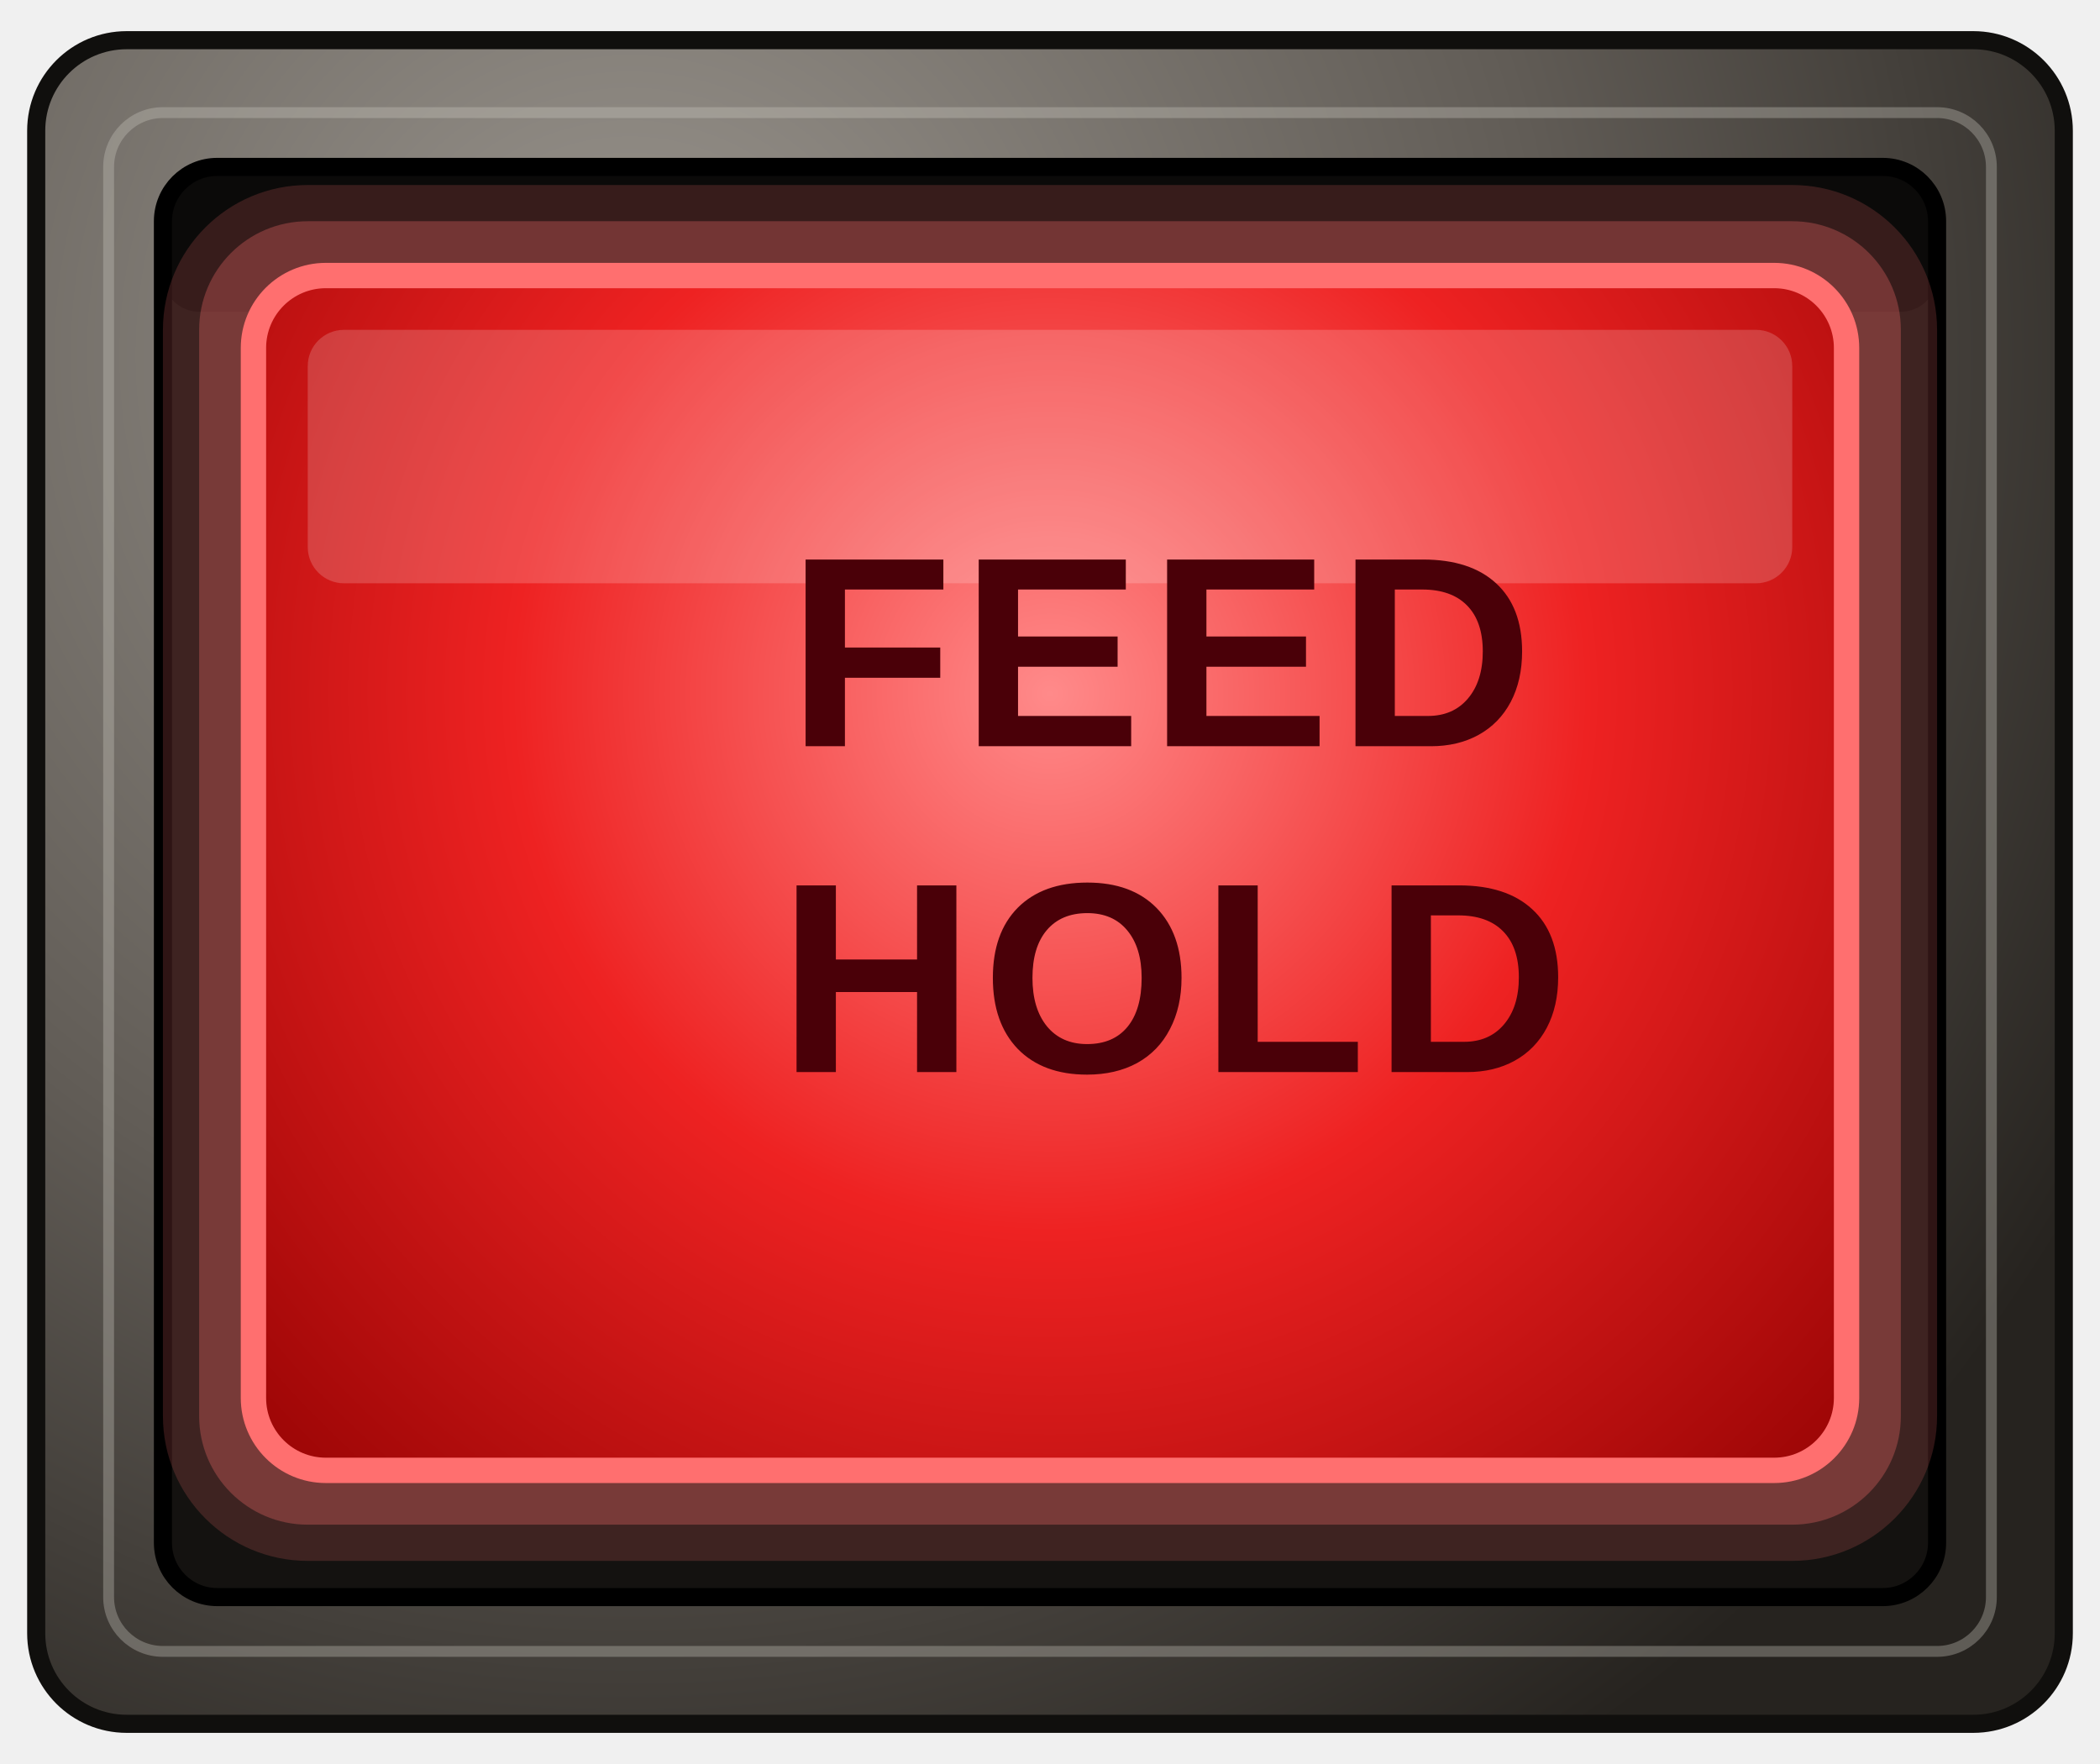
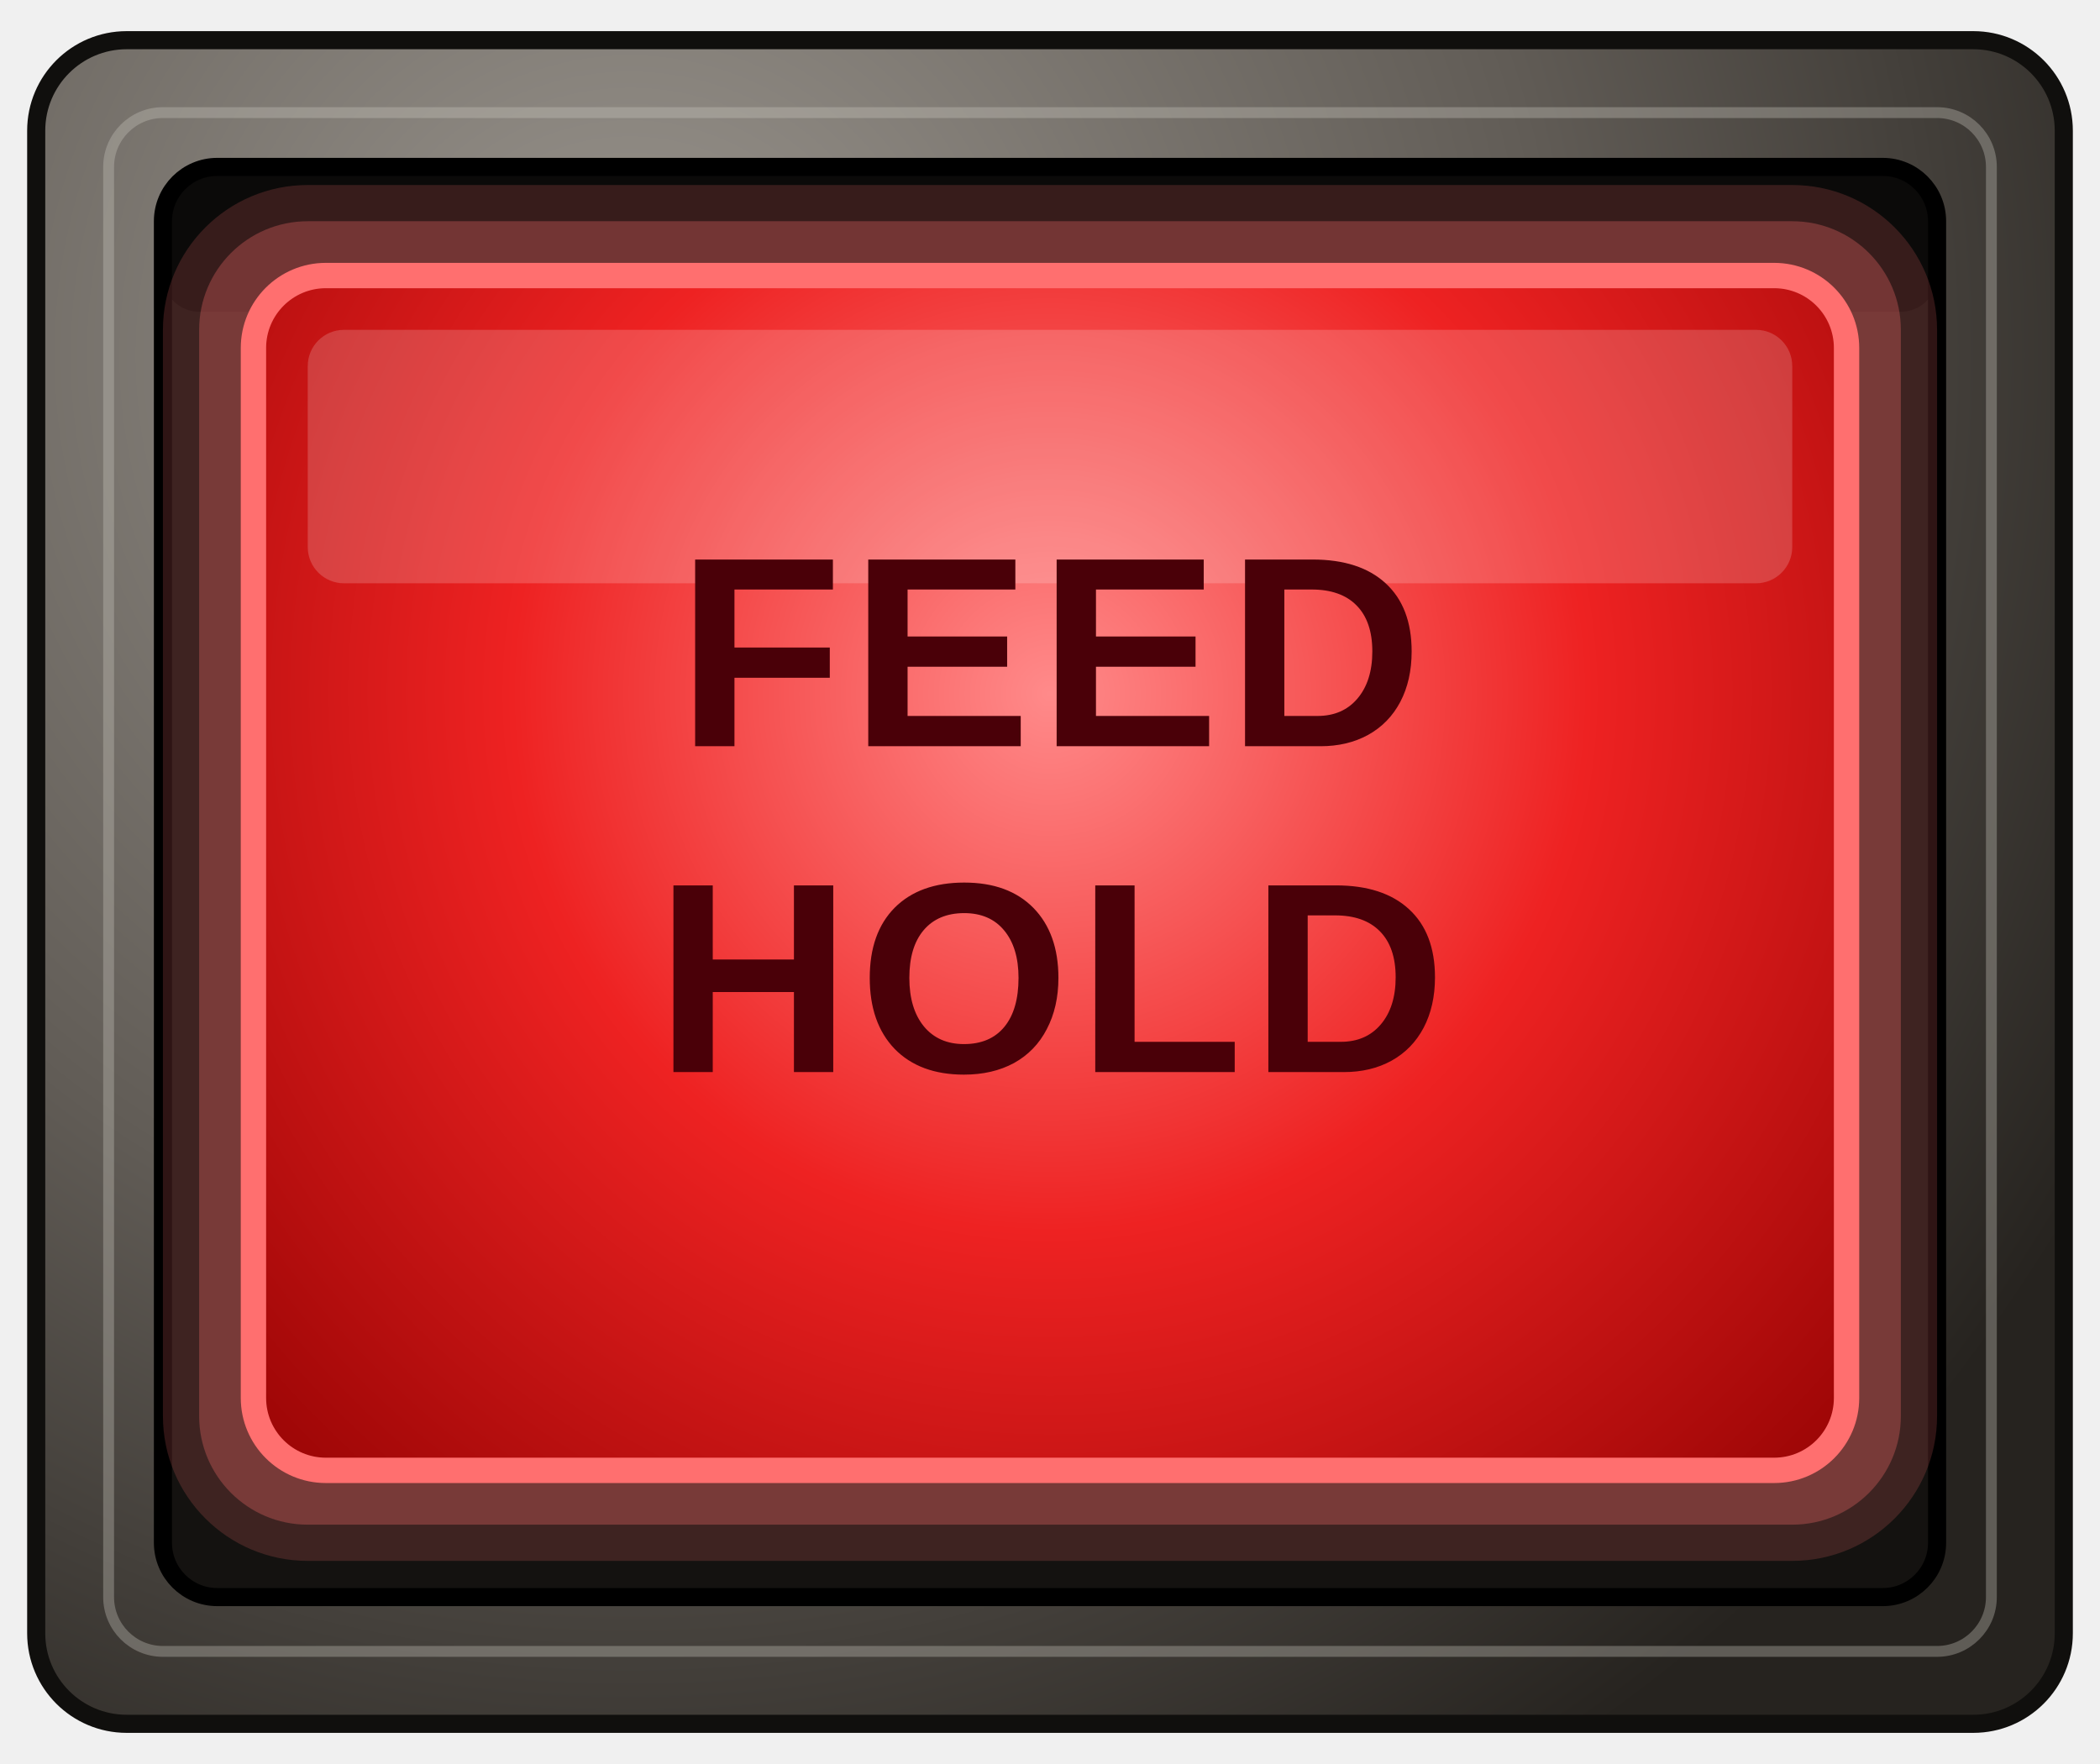
<svg xmlns="http://www.w3.org/2000/svg" width="100" height="84" viewBox="0 0 116 97">
  <defs>
    <radialGradient id="bz" cx="34.8" cy="19.4" r="92.8" gradientUnits="userSpaceOnUse">
      <stop offset="0" stop-color="#9a958e" />
      <stop offset="0.55" stop-color="#615c56" />
      <stop offset="1" stop-color="#26231f" />
    </radialGradient>
    <radialGradient id="cap" cx="58.0" cy="38.1" r="66.0" gradientUnits="userSpaceOnUse">
      <stop offset="0" stop-color="#ff8a8a" />
      <stop offset="0.45" stop-color="#ee2222" />
      <stop offset="1" stop-color="#8c0000" />
    </radialGradient>
  </defs>
  <rect x="2" y="2" width="112" height="93" rx="5" fill="url(#bz)" stroke="#100f0d" stroke-width="1" />
  <rect x="6" y="6" width="104" height="85" rx="3" fill="none" stroke="#c9c5be" stroke-width="0.6" opacity="0.35" />
  <rect x="9" y="9" width="98" height="79" rx="3" fill="#141210" stroke="#000000" stroke-width="1" />
  <rect x="9" y="9" width="98" height="8" rx="2" fill="#000000" opacity="0.45" />
  <rect x="9" y="10" width="98" height="76" rx="8" fill="#ff6f6f" opacity="0.18" />
  <rect x="11" y="12" width="94" height="72" rx="6" fill="#ff6f6f" opacity="0.30" />
  <rect x="14" y="15" width="88" height="66" rx="4" fill="url(#cap)" stroke="#ff6f6f" stroke-width="1.4" />
  <rect x="17" y="18" width="82" height="14" rx="2" fill="#ffffff" opacity="0.18" />
  <g transform="matrix(1 0 0 1 0 -10)">
-     <text x="43.5" y="51" font-size="15" font-weight="700" letter-spacing="0.4" fill="#4a0008" font-family="Arial Narrow, Arial, sans-serif">FEED</text>
-     <text x="43.0" y="69" font-size="15" font-weight="700" letter-spacing="0.4" fill="#4a0008" font-family="Arial Narrow, Arial, sans-serif">HOLD</text>
+     <text x="37.4" y="51" font-size="15" font-weight="700" letter-spacing="0.4" fill="#4a0008" font-family="Arial, sans-serif">FEED</text>
+     <text x="36.2" y="69" font-size="15" font-weight="700" letter-spacing="0.4" fill="#4a0008" font-family="Arial, sans-serif">HOLD</text>
  </g>
</svg>
